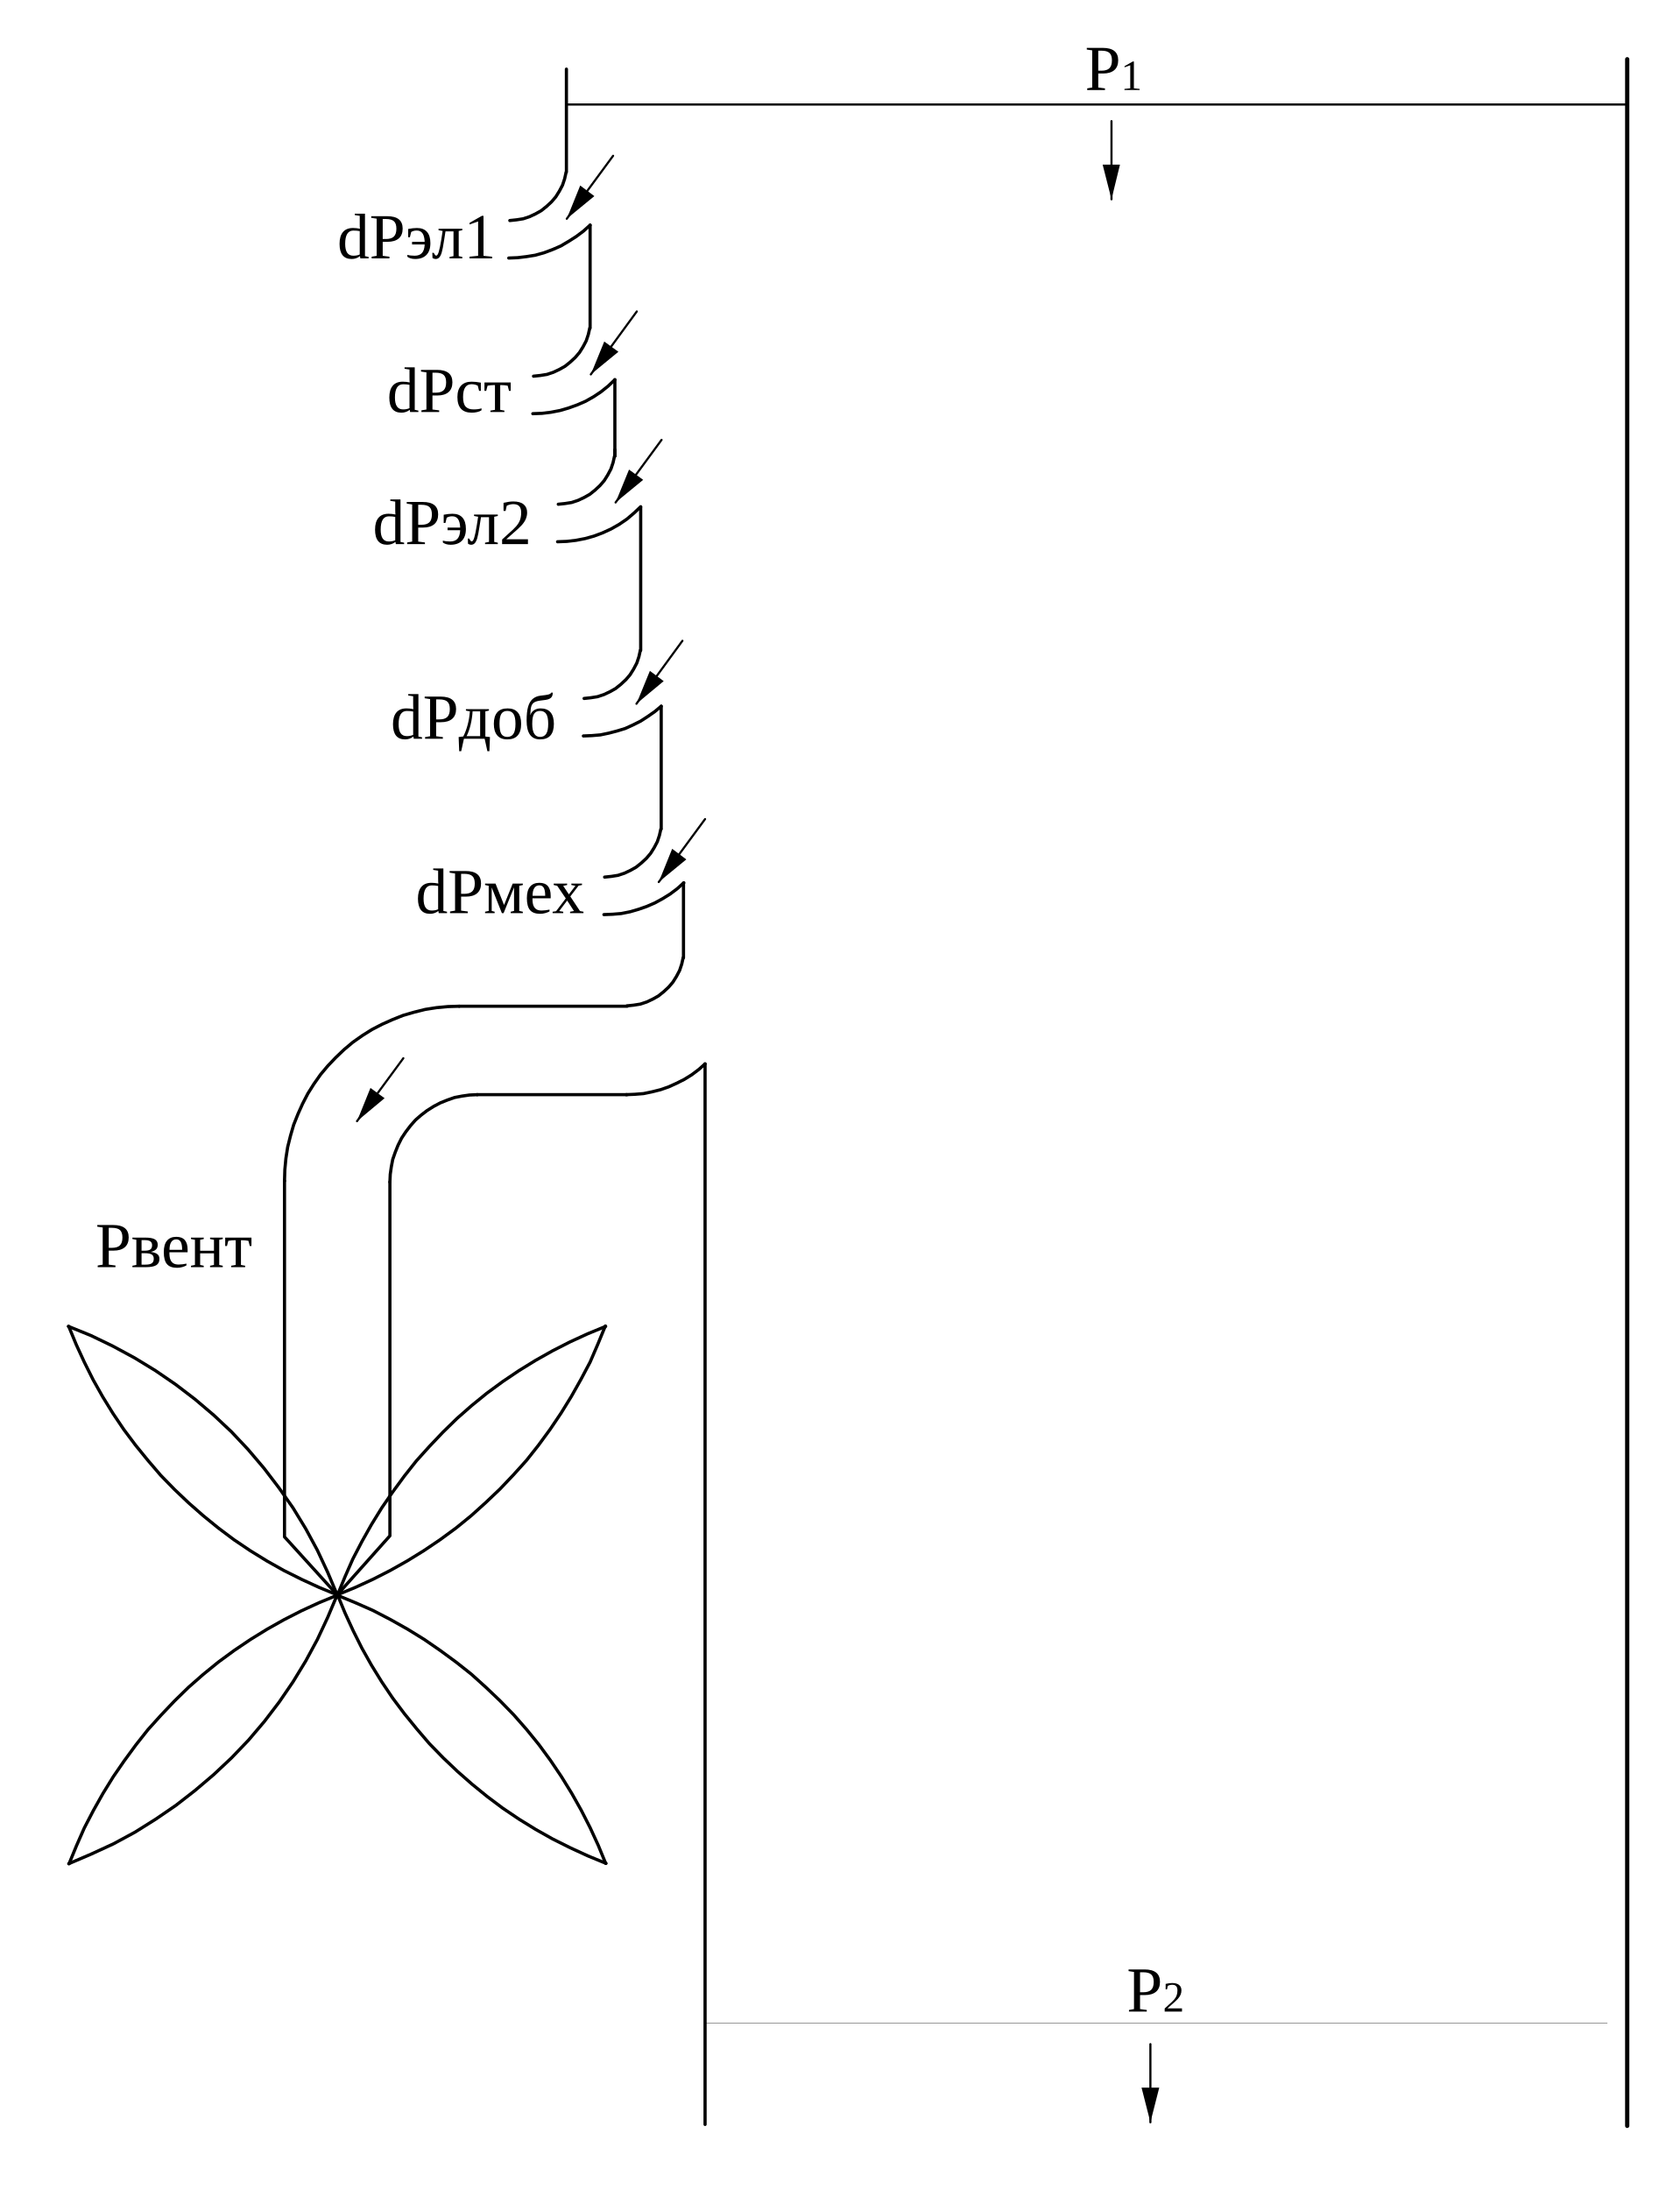
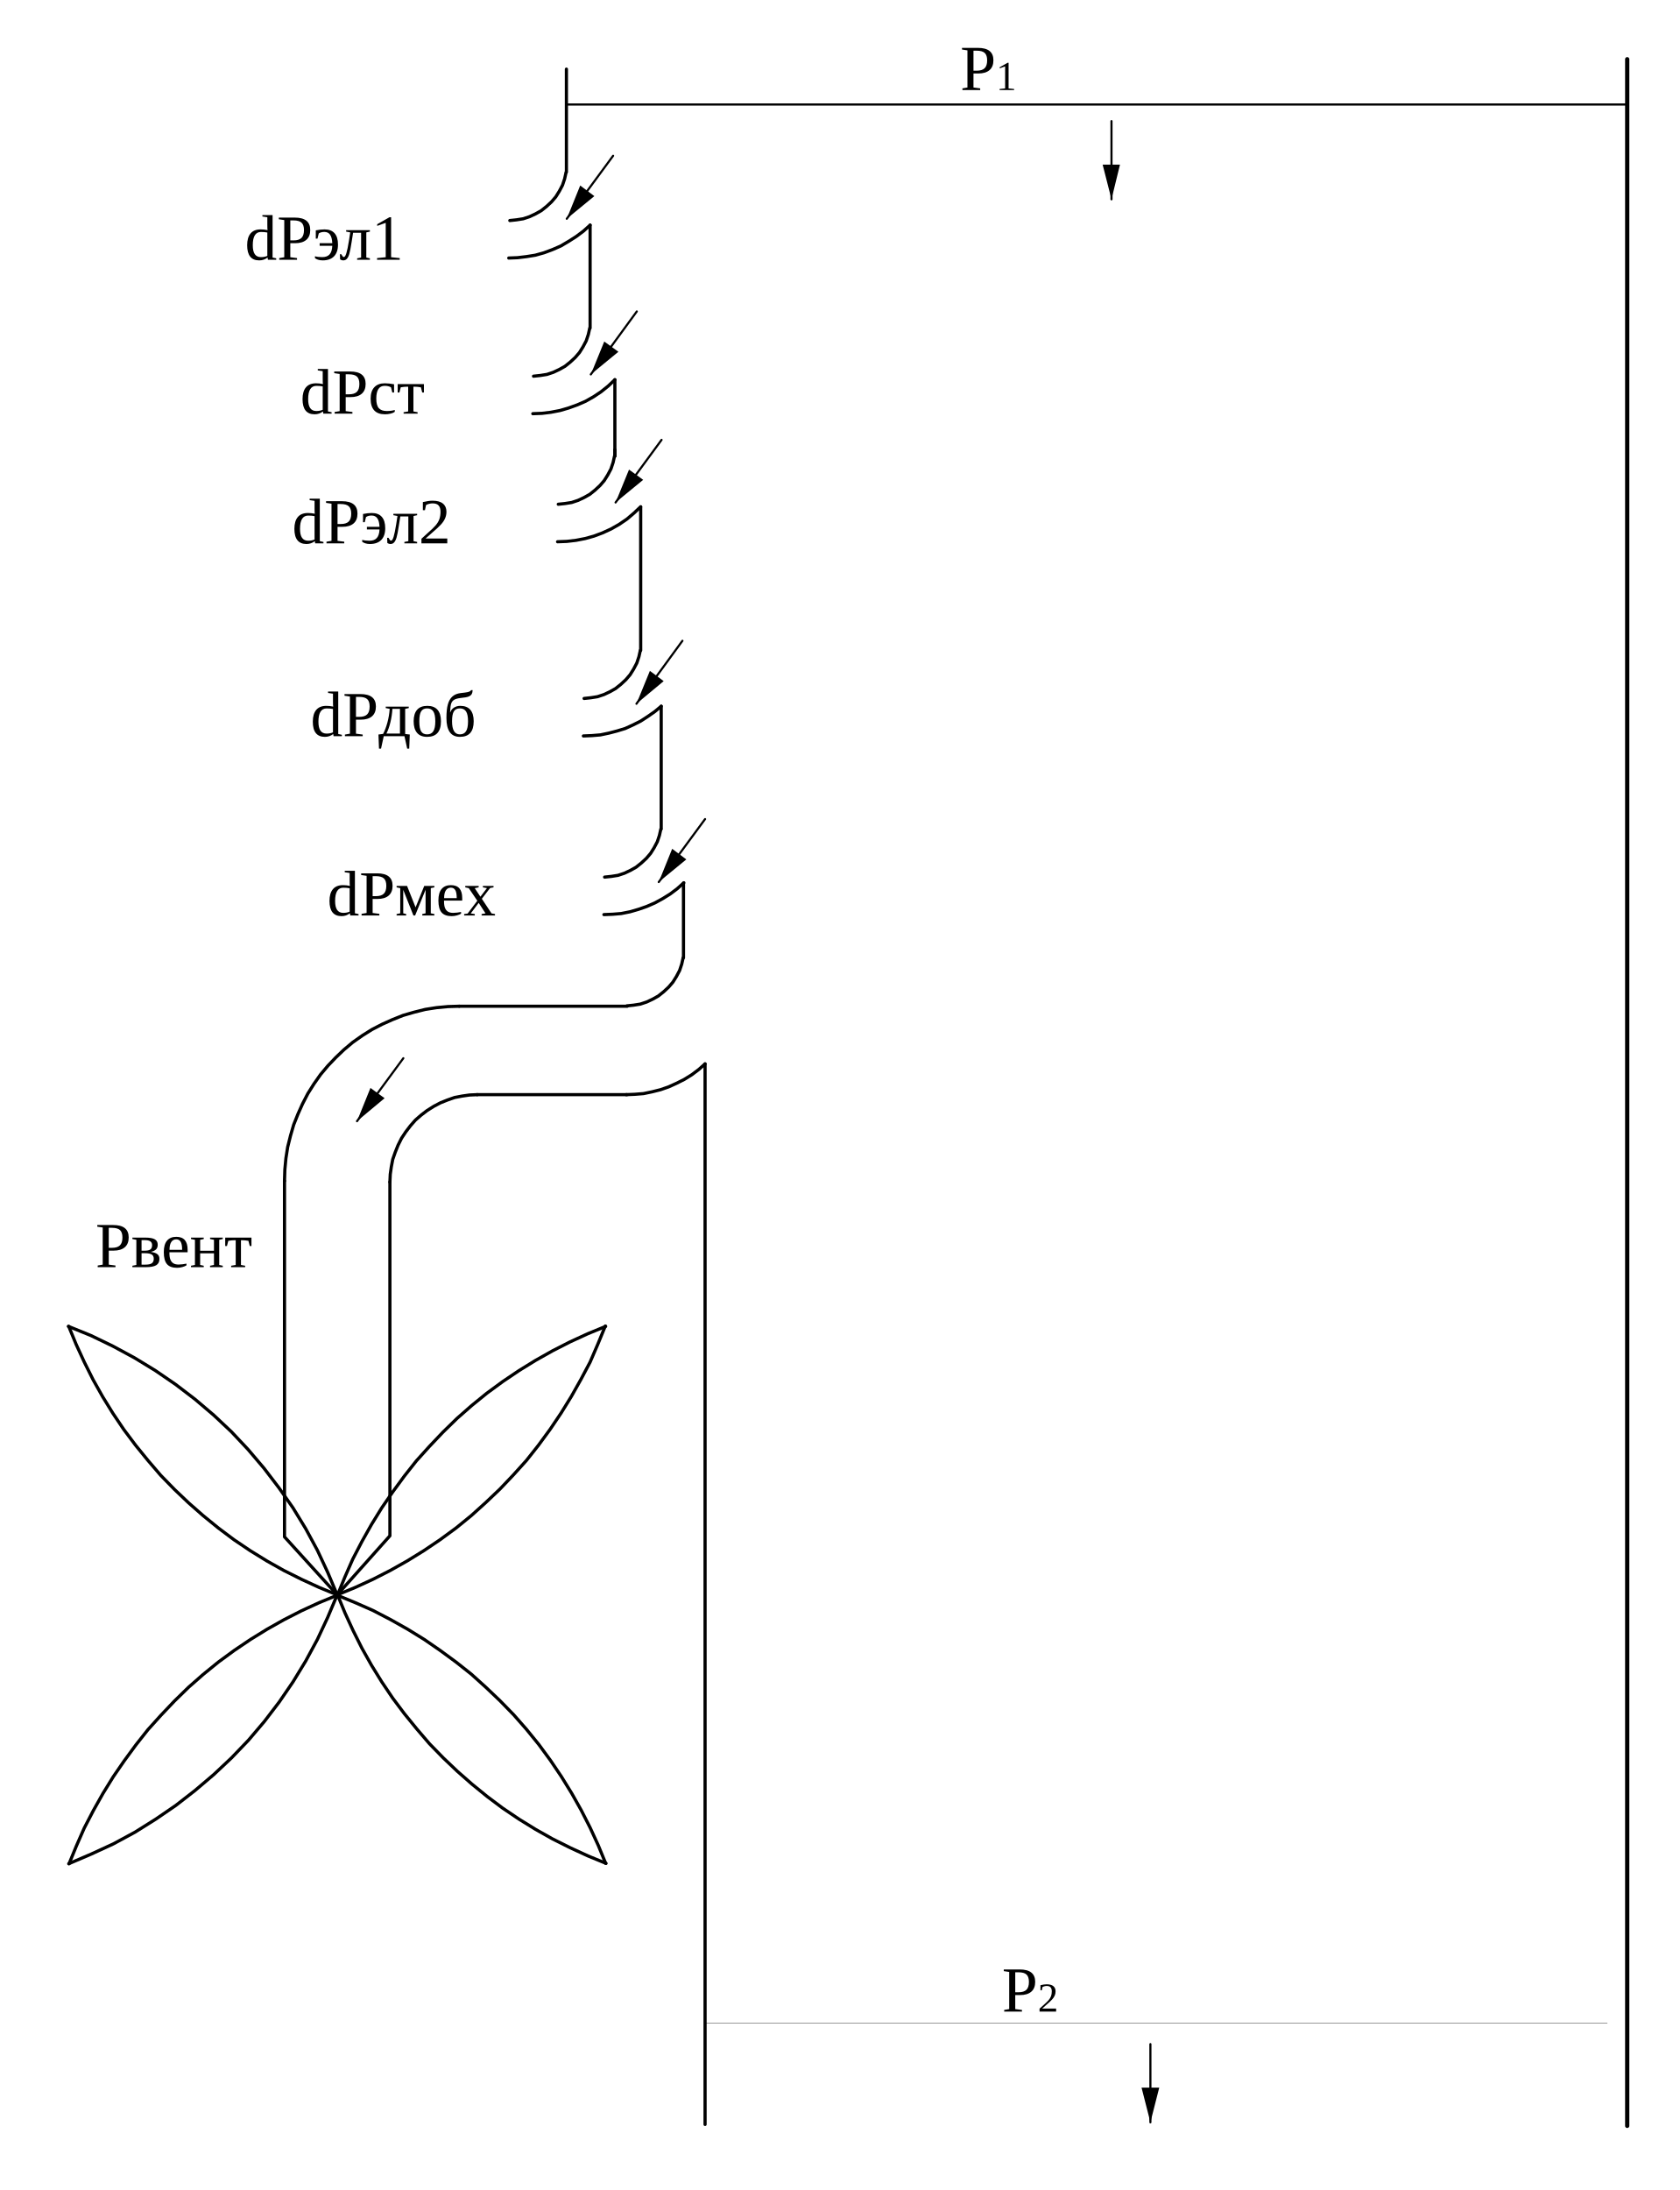
<svg xmlns="http://www.w3.org/2000/svg" version="1.1" id="svg9" width="759.701" height="990.52" viewBox="0 0 759.701 990.52">
  <defs id="defs13" />
  <g id="g17" transform="matrix(1.333333,0,0,-1.333333,0,1122.52)">
    <g id="g19" transform="matrix(0.12,0,0,-0.12,1.836183,885.0403)">
      <path d="m 1723,1631 v 18" style="fill:none;stroke:#000000;stroke-width:9;stroke-linecap:round;stroke-linejoin:round;stroke-miterlimit:10;stroke-dasharray:none;stroke-opacity:1" id="path21" />
    </g>
    <g id="g23" transform="matrix(0.12,0,0,-0.12,1.836183,885.0403)">
      <path d="m 1563,1785 19,-2 19,-3 18,-6 17,-8 16,-9 15,-12 14,-13 12,-14 10,-16 9,-17 6,-18 4,-18" style="fill:none;stroke:#000000;stroke-width:9;stroke-linecap:round;stroke-linejoin:bevel;stroke-miterlimit:10;stroke-dasharray:none;stroke-opacity:1" id="path25" />
    </g>
    <g id="g27" transform="matrix(0.12,0,0,-0.12,1.836183,885.0403)">
      <path d="m 1561,1891 26,-1 26,-3 26,-5 25,-7 24,-9 24,-11 23,-13 22,-15 20,-17 19,-18" style="fill:none;stroke:#000000;stroke-width:9;stroke-linecap:round;stroke-linejoin:bevel;stroke-miterlimit:10;stroke-dasharray:none;stroke-opacity:1" id="path29" />
    </g>
-     <text xml:space="preserve" transform="matrix(1,0,0,-1,-25.04113,-2.96822)" style="font-variant:normal;font-weight:normal;font-size:21.84px;font-family:'Times New Roman';-inkscape-font-specification:TimesNewRoman;writing-mode:lr-tb;white-space:pre;inline-size:54.156;fill:#000000;fill-opacity:1;fill-rule:nonzero;stroke:none" id="text33" x="151.484" y="-660.283">
-       <tspan x="151.484" y="-660.283" id="tspan6421">dPэл2</tspan>
+     <text xml:space="preserve" transform="matrix(1,0,0,-1,-75.7087,-2.711674)" style="font-variant:normal;font-weight:normal;font-size:21.84px;font-family:'Times New Roman';-inkscape-font-specification:TimesNewRoman;writing-mode:lr-tb;white-space:pre;inline-size:54.156;fill:#000000;fill-opacity:1;fill-rule:nonzero;stroke:none;text-anchor:end;text-align:end" id="text33" x="255.949" y="-660.283">
+       <tspan x="255.949" y="-660.283" id="tspan1228">dPэл2</tspan>
    </text>
    <g id="g39" transform="matrix(0.12,0,0,-0.12,1.836183,885.0403)">
      <path d="m 1796,1793 v 405" style="fill:none;stroke:#000000;stroke-width:9;stroke-linecap:round;stroke-linejoin:round;stroke-miterlimit:10;stroke-dasharray:none;stroke-opacity:1" id="path41" />
    </g>
    <g id="g43" transform="matrix(0.12,0,0,-0.12,1.836183,885.0403)">
      <path d="m 1636,2334 19,-2 19,-3 18,-6 17,-8 16,-9 15,-12 14,-13 12,-14 10,-16 9,-17 6,-18 4,-18" style="fill:none;stroke:#000000;stroke-width:9;stroke-linecap:round;stroke-linejoin:bevel;stroke-miterlimit:10;stroke-dasharray:none;stroke-opacity:1" id="path45" />
    </g>
    <g id="g47" transform="matrix(0.12,0,0,-0.12,1.836183,885.0403)">
      <path d="m 1634,2440 24,-1 24,-2 24,-5 23,-6 23,-7 22,-10 22,-11 20,-13 20,-14 18,-15" style="fill:none;stroke:#000000;stroke-width:9;stroke-linecap:round;stroke-linejoin:bevel;stroke-miterlimit:10;stroke-dasharray:none;stroke-opacity:1" id="path49" />
    </g>
-     <text xml:space="preserve" transform="scale(1,-1)" style="font-variant:normal;font-weight:normal;font-size:21.84px;font-family:'Times New Roman';-inkscape-font-specification:TimesNewRoman;writing-mode:lr-tb;white-space:pre;inline-size:58.069;fill:#000000;fill-opacity:1;fill-rule:nonzero;stroke:none" id="text53" x="132.527" y="-591.291">
-       <tspan x="132.527" y="-591.291" id="tspan6423">dPдоб</tspan>
+     <text xml:space="preserve" transform="matrix(1,0,0,-1,-53.51148,0.8599545)" style="font-variant:normal;font-weight:normal;font-size:21.84px;font-family:'Times New Roman';-inkscape-font-specification:TimesNewRoman;writing-mode:lr-tb;white-space:pre;inline-size:58.069;fill:#000000;fill-opacity:1;fill-rule:nonzero;stroke:none;text-anchor:end;text-align:end" id="text53" x="242.345" y="-591.291">
+       <tspan x="242.345" y="-591.291" id="tspan1230">dPдоб</tspan>
    </text>
    <g id="g59" transform="matrix(0.12,0,0,-0.12,1.836183,885.0403)">
      <path d="m 1855,1603 -130,177" style="fill:none;stroke:#000000;stroke-width:6;stroke-linecap:round;stroke-linejoin:round;stroke-miterlimit:10;stroke-dasharray:none;stroke-opacity:1" id="path61" />
    </g>
    <path d="m 208.836,671.44 4.56,11.16 4.8,-3.48 z" style="fill:#000000;fill-opacity:1;fill-rule:evenodd;stroke:none" id="path63" />
    <g id="g65" transform="matrix(0.12,0,0,-0.12,1.836183,885.0403)">
      <path d="m 1914,2171 -130,178" style="fill:none;stroke:#000000;stroke-width:6;stroke-linecap:round;stroke-linejoin:round;stroke-miterlimit:10;stroke-dasharray:none;stroke-opacity:1" id="path67" />
    </g>
    <path d="m 215.916,603.16 4.56,11.16 4.68,-3.48 z" style="fill:#000000;fill-opacity:1;fill-rule:evenodd;stroke:none" id="path69" />
    <path d="m 239.196,155.56 h 306.12" style="fill:none;stroke:#000000;stroke-width:0.12;stroke-linecap:butt;stroke-linejoin:miter;stroke-miterlimit:10;stroke-dasharray:none;stroke-opacity:1" id="path71" />
-     <text xml:space="preserve" transform="scale(1,-1)" style="font-variant:normal;font-weight:normal;font-size:21.84px;font-family:'Times New Roman';-inkscape-font-specification:TimesNewRoman;writing-mode:lr-tb;fill:#000000;fill-opacity:1;fill-rule:nonzero;stroke:none" id="text75" x="382.245" y="-159.514">
-       <tspan x="382.245" y="-159.514" id="tspan73">P</tspan>
-     </text>
-     <text xml:space="preserve" transform="scale(1,-1)" style="font-variant:normal;font-weight:normal;font-size:14.64px;font-family:'Times New Roman';-inkscape-font-specification:TimesNewRoman;writing-mode:lr-tb;fill:#000000;fill-opacity:1;fill-rule:nonzero;stroke:none" id="text79" x="394.481" y="-159.524">
-       <tspan x="394.481" y="-159.524" id="tspan77">2</tspan>
+     <text xml:space="preserve" transform="scale(1,-1)" style="font-variant:normal;font-weight:normal;font-size:21.84px;font-family:'Times New Roman';-inkscape-font-specification:TimesNewRoman;writing-mode:lr-tb;fill:#000000;fill-opacity:1;fill-rule:nonzero;stroke:none;text-anchor:middle;text-align:center" id="text75" x="391.347" y="-159.514">
+       <tspan x="382.245" y="-159.514" id="tspan73" style="text-anchor:middle;text-align:center">P<tspan style="font-size:14px;text-anchor:middle;text-align:center" id="tspan1065">2</tspan>
+       </tspan>
    </text>
    <g id="g81" transform="matrix(0.12,0,0,-0.12,1.836183,885.0403)">
      <path d="m 1493,1423 19,-2 19,-3 18,-6 17,-8 16,-9 15,-12 14,-13 12,-14 10,-16 9,-17 6,-18 4,-18" style="fill:none;stroke:#000000;stroke-width:9;stroke-linecap:round;stroke-linejoin:bevel;stroke-miterlimit:10;stroke-dasharray:none;stroke-opacity:1" id="path83" />
    </g>
    <g id="g85" transform="matrix(0.12,0,0,-0.12,1.836183,885.0403)">
      <path d="m 1491,1529 26,-1 25,-3 26,-5 24,-7 25,-9 23,-10 23,-13 21,-14 20,-16 19,-18" style="fill:none;stroke:#000000;stroke-width:9;stroke-linecap:round;stroke-linejoin:bevel;stroke-miterlimit:10;stroke-dasharray:none;stroke-opacity:1" id="path87" />
    </g>
-     <text xml:space="preserve" transform="matrix(1,0,0,-1,-25.3558,-2.192263)" style="font-variant:normal;font-weight:normal;font-size:21.84px;font-family:'Times New Roman';-inkscape-font-specification:TimesNewRoman;writing-mode:lr-tb;white-space:pre;inline-size:42.9;fill:#000000;fill-opacity:1;fill-rule:nonzero;stroke:none" id="text91" x="156.638" y="-704.313">
-       <tspan x="156.638" y="-704.313" id="tspan6425">dPст</tspan>
+     <text xml:space="preserve" transform="matrix(1,0,0,-1,-68.07401,-2.73972)" style="font-variant:normal;font-weight:normal;font-size:21.84px;font-family:'Times New Roman';-inkscape-font-specification:TimesNewRoman;text-align:end;writing-mode:lr-tb;text-anchor:end;white-space:pre;inline-size:55.481;fill:#000000;fill-opacity:1;fill-rule:nonzero;stroke:none" id="text91" x="239.519" y="-704.313">
+       <tspan x="239.519" y="-704.313" id="tspan1232">dPст</tspan>
+     </text>
+     <text xml:space="preserve" transform="matrix(1,0,0,-1,-75.30401,49.46804)" style="font-variant:normal;font-weight:normal;font-size:21.84px;font-family:'Times New Roman';-inkscape-font-specification:TimesNewRoman;text-align:end;writing-mode:lr-tb;text-anchor:end;white-space:pre;inline-size:55.481;fill:#000000;fill-opacity:1;fill-rule:nonzero;stroke:none" id="text91-3" x="239.519" y="-704.313">
+       <tspan x="239.519" y="-704.313" id="tspan1234">dPэл1</tspan>
    </text>
    <g id="g97" transform="matrix(0.12,0,0,-0.12,1.836183,885.0403)">
      <path d="m 1785,1240 -130,178" style="fill:none;stroke:#000000;stroke-width:6;stroke-linecap:round;stroke-linejoin:round;stroke-miterlimit:10;stroke-dasharray:none;stroke-opacity:1" id="path99" />
    </g>
    <path d="m 200.436,714.88 4.56,11.16 4.8,-3.48 z" style="fill:#000000;fill-opacity:1;fill-rule:evenodd;stroke:none" id="path101" />
    <g id="g103" transform="matrix(0.12,0,0,-0.12,1.836183,885.0403)">
      <path d="m 1426,983 19,-2 19,-3 18,-6 17,-8 16,-9 15,-12 14,-13 12,-14 10,-16 9,-17 6,-18 4,-18" style="fill:none;stroke:#000000;stroke-width:9;stroke-linecap:round;stroke-linejoin:bevel;stroke-miterlimit:10;stroke-dasharray:none;stroke-opacity:1" id="path105" />
    </g>
    <g id="g107" transform="matrix(0.12,0,0,-0.12,1.836183,885.0403)">
      <path d="m 1423,1089 25,-1 25,-3 25,-4 25,-7 24,-9 23,-10 22,-13 22,-14 20,-15 19,-17" style="fill:none;stroke:#000000;stroke-width:9;stroke-linecap:round;stroke-linejoin:bevel;stroke-miterlimit:10;stroke-dasharray:none;stroke-opacity:1" id="path109" />
    </g>
-     <text xml:space="preserve" transform="scale(1,-1)" style="font-variant:normal;font-weight:normal;font-size:21.84px;font-family:'Times New Roman';-inkscape-font-specification:TimesNewRoman;writing-mode:lr-tb;fill:#000000;fill-opacity:1;fill-rule:nonzero;stroke:none" id="text113" x="114.398" y="-754.254">
-       <tspan x="114.398" y="-754.254" id="tspan111">dPэл1</tspan>
-     </text>
    <g id="g123" transform="matrix(0.12,0,0,-0.12,1.836183,885.0403)">
      <path d="M 1718,800 1587,978" style="fill:none;stroke:#000000;stroke-width:6;stroke-linecap:round;stroke-linejoin:round;stroke-miterlimit:10;stroke-dasharray:none;stroke-opacity:1" id="path125" />
    </g>
    <path d="m 192.276,767.68 4.56,11.28 4.8,-3.6 z" style="fill:#000000;fill-opacity:1;fill-rule:evenodd;stroke:none" id="path127" />
    <g id="g129" transform="matrix(0.12,0,0,-0.12,1.836183,885.0403)">
      <path d="M 1653,1287 V 996 M 1586,846 V 555" style="fill:none;stroke:#000000;stroke-width:9;stroke-linecap:round;stroke-linejoin:round;stroke-miterlimit:10;stroke-dasharray:none;stroke-opacity:1" id="path131" />
    </g>
    <g id="g133" transform="matrix(0.12,0,0,-0.12,1.836183,885.0403)">
      <path d="M 1586,655 H 4585" style="fill:none;stroke:#000000;stroke-width:6;stroke-linecap:round;stroke-linejoin:round;stroke-miterlimit:10;stroke-dasharray:none;stroke-opacity:1" id="path135" />
    </g>
-     <text xml:space="preserve" transform="scale(1,-1)" style="font-variant:normal;font-weight:normal;font-size:21.84px;font-family:'Times New Roman';-inkscape-font-specification:TimesNewRoman;writing-mode:lr-tb;fill:#000000;fill-opacity:1;fill-rule:nonzero;stroke:none" id="text139" x="368.071" y="-811.35">
-       <tspan x="368.071" y="-811.35" id="tspan137">P</tspan>
-     </text>
-     <text xml:space="preserve" transform="scale(1,-1)" style="font-variant:normal;font-weight:normal;font-size:14.64px;font-family:'Times New Roman';-inkscape-font-specification:TimesNewRoman;writing-mode:lr-tb;fill:#000000;fill-opacity:1;fill-rule:nonzero;stroke:none" id="text143" x="380.192" y="-811.355">
-       <tspan x="380.192" y="-811.355" id="tspan141">1</tspan>
+     <text xml:space="preserve" transform="scale(1,-1)" style="font-variant:normal;font-weight:normal;font-size:21.84px;font-family:'Times New Roman';-inkscape-font-specification:TimesNewRoman;writing-mode:lr-tb;fill:#000000;fill-opacity:1;fill-rule:nonzero;stroke:none;text-anchor:middle;text-align:center" id="text139" x="376.609" y="-811.35">
+       <tspan x="368.071" y="-811.35" id="tspan137" style="text-anchor:middle;text-align:center">P<tspan style="font-size:14px;text-anchor:middle;text-align:center" id="tspan1067">1</tspan>
+       </tspan>
    </text>
    <g id="g145" transform="matrix(0.12,0,0,-0.12,1.836183,885.0403)">
      <path d="M 3127,702 V 923" style="fill:none;stroke:#000000;stroke-width:6;stroke-linecap:round;stroke-linejoin:round;stroke-miterlimit:10;stroke-dasharray:none;stroke-opacity:1" id="path147" />
    </g>
    <path d="m 377.076,774.28 -3,11.76 h 5.88 z" style="fill:#000000;fill-opacity:1;fill-rule:evenodd;stroke:none" id="path149" />
    <g id="g151" transform="matrix(0.12,0,0,-0.12,1.836183,885.0403)">
      <path d="M 1723,1649 V 1433 Z" style="fill:none;stroke:#000000;stroke-width:9;stroke-linecap:round;stroke-linejoin:round;stroke-miterlimit:10;stroke-dasharray:none;stroke-opacity:1" id="path153" />
    </g>
    <g id="g155" transform="matrix(0.12,0,0,-0.12,1.836183,885.0403)">
      <path d="m 3237,6138 v 221" style="fill:none;stroke:#000000;stroke-width:6;stroke-linecap:round;stroke-linejoin:round;stroke-miterlimit:10;stroke-dasharray:none;stroke-opacity:1" id="path157" />
    </g>
    <path d="m 390.276,121.96 -3,11.76 h 6 z" style="fill:#000000;fill-opacity:1;fill-rule:evenodd;stroke:none" id="path159" />
    <g id="g161" transform="matrix(0.12,0,0,-0.12,1.836183,885.0403)">
      <path d="m 179,5628 63,-27 63,-29 61,-33 59,-37 57,-39 54,-42 53,-45 50,-47 48,-50 45,-53 42,-55 39,-57 36,-59 33,-61 29,-62 27,-64" style="fill:none;stroke:#000000;stroke-width:9;stroke-linecap:round;stroke-linejoin:round;stroke-miterlimit:10;stroke-dasharray:none;stroke-opacity:1" id="path163" />
    </g>
    <g id="g165" transform="matrix(0.12,0,0,-0.12,1.836183,885.0403)">
      <path d="m 938,4869 -51,21 -50,23 -49,25 -48,27 -47,29 -46,31 -45,33 -43,35 -41,36 -40,39 -38,40 -37,41 -34,43 -33,45 -31,45 -29,47 -27,48 -26,50 -22,50 -21,51" style="fill:none;stroke:#000000;stroke-width:9;stroke-linecap:round;stroke-linejoin:bevel;stroke-miterlimit:10;stroke-dasharray:none;stroke-opacity:1" id="path167" />
    </g>
    <g id="g169" transform="matrix(0.12,0,0,-0.12,1.836183,885.0403)">
      <path d="m 938,4868 51,-21 50,-23 49,-25 48,-27 47,-29 46,-31 45,-33 43,-35 41,-37 40,-38 38,-40 37,-41 34,-43 33,-45 31,-46 29,-47 27,-48 26,-49 22,-51 21,-51" style="fill:none;stroke:#000000;stroke-width:9;stroke-linecap:round;stroke-linejoin:bevel;stroke-miterlimit:10;stroke-dasharray:none;stroke-opacity:1" id="path171" />
    </g>
    <g id="g173" transform="matrix(0.12,0,0,-0.12,1.836183,885.0403)">
      <path d="m 1697,4109 -51,21 -50,23 -49,25 -48,27 -47,29 -46,31 -45,33 -43,35 -41,36 -40,39 -38,40 -37,41 -34,43 -33,45 -31,45 -29,47 -27,48 -26,50 -22,50 -21,51" style="fill:none;stroke:#000000;stroke-width:9;stroke-linecap:round;stroke-linejoin:bevel;stroke-miterlimit:10;stroke-dasharray:none;stroke-opacity:1" id="path175" />
    </g>
    <g id="g177" transform="matrix(0.12,0,0,-0.12,1.836183,885.0403)">
      <path d="m 179,4109 21,51 23,50 25,50 27,48 29,47 31,46 33,44 35,43 36,42 39,40 40,38 41,36 43,35 44,33 46,31 47,29 48,27 50,25 50,23 51,21" style="fill:none;stroke:#000000;stroke-width:9;stroke-linecap:round;stroke-linejoin:bevel;stroke-miterlimit:10;stroke-dasharray:none;stroke-opacity:1" id="path179" />
    </g>
    <g id="g181" transform="matrix(0.12,0,0,-0.12,1.836183,885.0403)">
      <path d="m 938,4868 -27,-64 -29,-62 -33,-61 -36,-59 -40,-57 -42,-55 -45,-53 -47,-50 -50,-47 -53,-45 -55,-42 -57,-39 -59,-36 -61,-33 -62,-30 -64,-26" style="fill:none;stroke:#000000;stroke-width:9;stroke-linecap:round;stroke-linejoin:round;stroke-miterlimit:10;stroke-dasharray:none;stroke-opacity:1" id="path183" />
    </g>
    <g id="g185" transform="matrix(0.12,0,0,-0.12,1.836183,885.0403)">
      <path d="m 939,4868 21,51 23,50 25,50 27,48 29,47 31,46 33,44 35,43 36,42 39,40 40,38 41,36 43,35 44,33 46,31 47,29 48,27 50,25 50,23 51,21" style="fill:none;stroke:#000000;stroke-width:9;stroke-linecap:round;stroke-linejoin:bevel;stroke-miterlimit:10;stroke-dasharray:none;stroke-opacity:1" id="path187" />
    </g>
    <g id="g189" transform="matrix(0.12,0,0,-0.12,1.836183,885.0403)">
      <path d="m 1697,5627 -21,-51 -23,-50 -25,-49 -27,-48 -29,-47 -31,-46 -33,-45 -35,-43 -36,-41 -39,-40 -40,-38 -41,-37 -43,-34 -45,-33 -45,-31 -47,-29 -48,-27 -50,-26 -50,-22 -51,-21" style="fill:none;stroke:#000000;stroke-width:9;stroke-linecap:round;stroke-linejoin:bevel;stroke-miterlimit:10;stroke-dasharray:none;stroke-opacity:1" id="path191" />
    </g>
    <text xml:space="preserve" transform="scale(1,-1)" style="font-variant:normal;font-weight:normal;font-size:21.84px;font-family:'Times New Roman';-inkscape-font-specification:TimesNewRoman;writing-mode:lr-tb;fill:#000000;fill-opacity:1;fill-rule:nonzero;stroke:none" id="text195" x="32.378" y="-412.041">
      <tspan x="32.378 44.618 55.058 64.755 76.44" y="-412.041" id="tspan193">Pвент</tspan>
    </text>
    <g id="g201" transform="matrix(0.12,0,0,-0.12,1.836183,885.0403)">
      <path d="M 1978,3367 V 6365" style="fill:none;stroke:#000000;stroke-width:9;stroke-linecap:round;stroke-linejoin:round;stroke-miterlimit:10;stroke-dasharray:none;stroke-opacity:1" id="path203" />
    </g>
    <g id="g205" transform="matrix(0.12,0,0,-0.12,1.836183,885.0403)">
      <path d="m 1694,2839 19,-2 19,-3 18,-6 17,-8 16,-9 15,-12 14,-13 12,-14 10,-16 9,-17 6,-18 4,-18" style="fill:none;stroke:#000000;stroke-width:9;stroke-linecap:round;stroke-linejoin:bevel;stroke-miterlimit:10;stroke-dasharray:none;stroke-opacity:1" id="path207" />
    </g>
    <g id="g209" transform="matrix(0.12,0,0,-0.12,1.836183,885.0403)">
      <path d="m 1692,2945 25,-1 24,-2 25,-5 24,-7 23,-8 23,-10 22,-12 21,-13 20,-15 19,-17" style="fill:none;stroke:#000000;stroke-width:9;stroke-linecap:round;stroke-linejoin:bevel;stroke-miterlimit:10;stroke-dasharray:none;stroke-opacity:1" id="path211" />
    </g>
    <g id="g213" transform="matrix(0.12,0,0,-0.12,1.836183,885.0403)">
      <path d="m 1978,2675 -131,178" style="fill:none;stroke:#000000;stroke-width:6;stroke-linecap:round;stroke-linejoin:round;stroke-miterlimit:10;stroke-dasharray:none;stroke-opacity:1" id="path215" />
    </g>
    <path d="m 223.476,542.68 4.56,11.28 4.8,-3.6 z" style="fill:#000000;fill-opacity:1;fill-rule:evenodd;stroke:none" id="path217" />
    <g id="g219" transform="matrix(0.12,0,0,-0.12,1.836183,885.0403)">
      <path d="m 1917,2856 v 211" style="fill:none;stroke:#000000;stroke-width:9;stroke-linecap:round;stroke-linejoin:round;stroke-miterlimit:10;stroke-dasharray:none;stroke-opacity:1" id="path221" />
    </g>
    <g id="g223" transform="matrix(0.12,0,0,-0.12,1.836183,885.0403)">
      <path d="m 1757,3203 19,-2 19,-3 18,-6 17,-8 16,-9 15,-12 14,-13 12,-14 10,-16 9,-17 6,-18 4,-18" style="fill:none;stroke:#000000;stroke-width:9;stroke-linecap:round;stroke-linejoin:bevel;stroke-miterlimit:10;stroke-dasharray:none;stroke-opacity:1" id="path225" />
    </g>
    <g id="g227" transform="matrix(0.12,0,0,-0.12,1.836183,885.0403)">
      <path d="m 1755,3454 24,-1 25,-2 24,-5 24,-6 23,-8 22,-10 22,-11 21,-13 20,-15 18,-16" style="fill:none;stroke:#000000;stroke-width:9;stroke-linecap:round;stroke-linejoin:bevel;stroke-miterlimit:10;stroke-dasharray:none;stroke-opacity:1" id="path229" />
    </g>
    <g id="g231" transform="matrix(0.12,0,0,-0.12,1.836183,885.0403)">
      <path d="M 1125,3351 994,3529" style="fill:none;stroke:#000000;stroke-width:6;stroke-linecap:round;stroke-linejoin:round;stroke-miterlimit:10;stroke-dasharray:none;stroke-opacity:1" id="path233" />
    </g>
    <path d="m 121.116,461.56 4.56,11.28 4.8,-3.48 z" style="fill:#000000;fill-opacity:1;fill-rule:evenodd;stroke:none" id="path235" />
    <g id="g237" transform="matrix(0.12,0,0,-0.12,1.836183,885.0403)">
      <path d="M 1758,3204 H 1283" style="fill:none;stroke:#000000;stroke-width:9;stroke-linecap:round;stroke-linejoin:round;stroke-miterlimit:10;stroke-dasharray:none;stroke-opacity:1" id="path239" />
    </g>
    <g id="g241" transform="matrix(0.12,0,0,-0.12,1.836183,885.0403)">
      <path d="m 1283,3204 -32,1 -32,3 -32,5 -32,8 -31,9 -30,12 -29,13 -29,15 -27,17 -27,19 -25,21 -23,22 -22,23 -21,25 -19,27 -17,27 -15,29 -13,29 -12,30 -9,31 -8,32 -5,32 -3,32 -1,32" style="fill:none;stroke:#000000;stroke-width:9;stroke-linecap:round;stroke-linejoin:bevel;stroke-miterlimit:10;stroke-dasharray:none;stroke-opacity:1" id="path243" />
    </g>
    <g id="g245" transform="matrix(0.12,0,0,-0.12,1.836183,885.0403)">
      <path d="m 789,3698 v 1006 l 149,164 149,-167 V 3701" style="fill:none;stroke:#000000;stroke-width:9;stroke-linecap:round;stroke-linejoin:round;stroke-miterlimit:10;stroke-dasharray:none;stroke-opacity:1" id="path247" />
    </g>
    <g id="g249" transform="matrix(0.12,0,0,-0.12,1.836183,885.0403)">
      <path d="M 1757,3454 H 1334" style="fill:none;stroke:#000000;stroke-width:9;stroke-linecap:round;stroke-linejoin:round;stroke-miterlimit:10;stroke-dasharray:none;stroke-opacity:1" id="path251" />
    </g>
    <g id="g253" transform="matrix(0.12,0,0,-0.12,1.836183,885.0403)">
      <path d="m 1334,3454 -22,1 -21,3 -21,4 -20,7 -20,8 -19,10 -19,12 -17,13 -16,14 -14,16 -13,17 -12,18 -10,20 -8,20 -7,20 -4,21 -3,21 -1,22" style="fill:none;stroke:#000000;stroke-width:9;stroke-linecap:round;stroke-linejoin:bevel;stroke-miterlimit:10;stroke-dasharray:none;stroke-opacity:1" id="path255" />
    </g>
-     <text xml:space="preserve" transform="matrix(1,0,0,-1,-13.00094,-0.7199208)" style="font-variant:normal;font-weight:normal;font-size:21.84px;font-family:'Times New Roman';-inkscape-font-specification:TimesNewRoman;writing-mode:lr-tb;white-space:pre;inline-size:59.005;fill:#000000;fill-opacity:1;fill-rule:nonzero;stroke:none" id="text259" x="153.995" y="-532.847">
-       <tspan x="153.995" y="-532.847" id="tspan6427">dPмех</tspan>
+     <text xml:space="preserve" transform="matrix(1,0,0,-1,-70.94219,-1.510279)" style="font-variant:normal;font-weight:normal;font-size:21.84px;font-family:'Times New Roman';-inkscape-font-specification:TimesNewRoman;writing-mode:lr-tb;white-space:pre;inline-size:59.005;fill:#000000;fill-opacity:1;fill-rule:nonzero;stroke:none;text-anchor:end;text-align:end" id="text259" x="266.437" y="-532.847">
+       <tspan x="266.437" y="-532.847" id="tspan1236">dPмех</tspan>
    </text>
    <g id="g265" transform="matrix(0.12,0,0,-0.12,1.836183,885.0403)">
      <path d="M 4585,6369 V 527" style="fill:none;stroke:#000000;stroke-width:12;stroke-linecap:round;stroke-linejoin:round;stroke-miterlimit:10;stroke-dasharray:none;stroke-opacity:1" id="path267" />
    </g>
    <g id="g269" transform="matrix(0.12,0,0,-0.12,1.836183,885.0403)">
      <path d="m 1854,2356 v 347" style="fill:none;stroke:#000000;stroke-width:9;stroke-linecap:round;stroke-linejoin:round;stroke-miterlimit:10;stroke-dasharray:none;stroke-opacity:1" id="path271" />
    </g>
  </g>
</svg>
